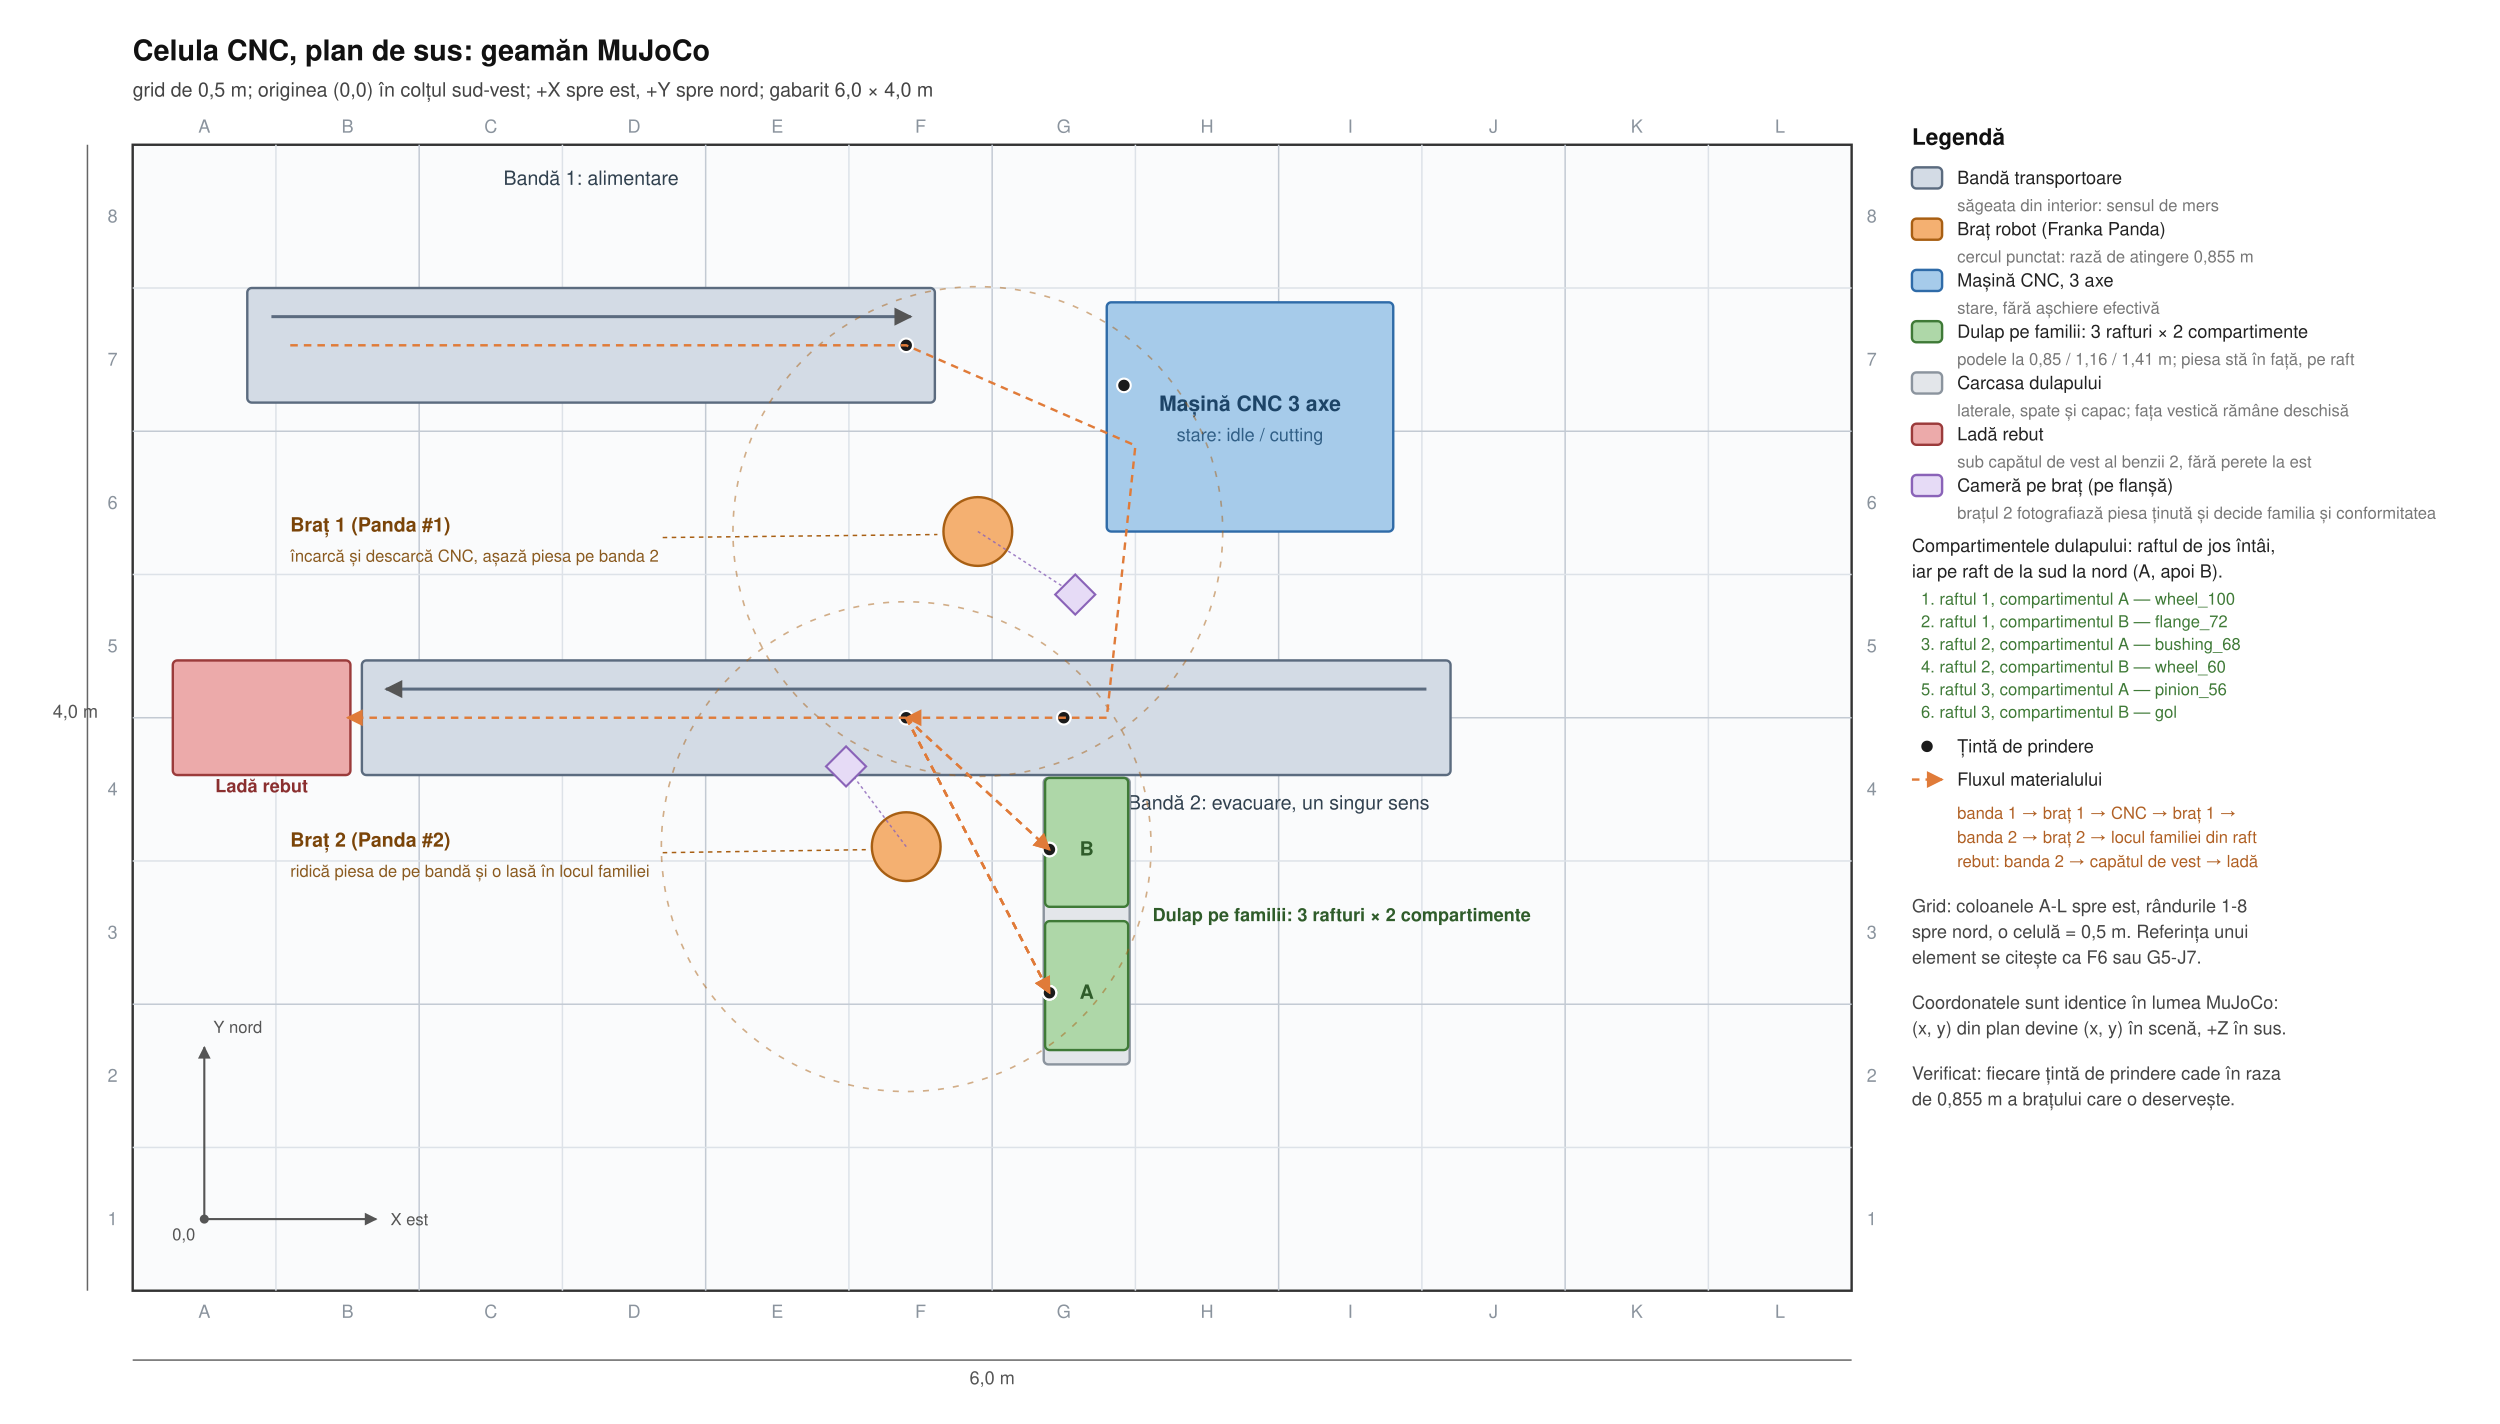
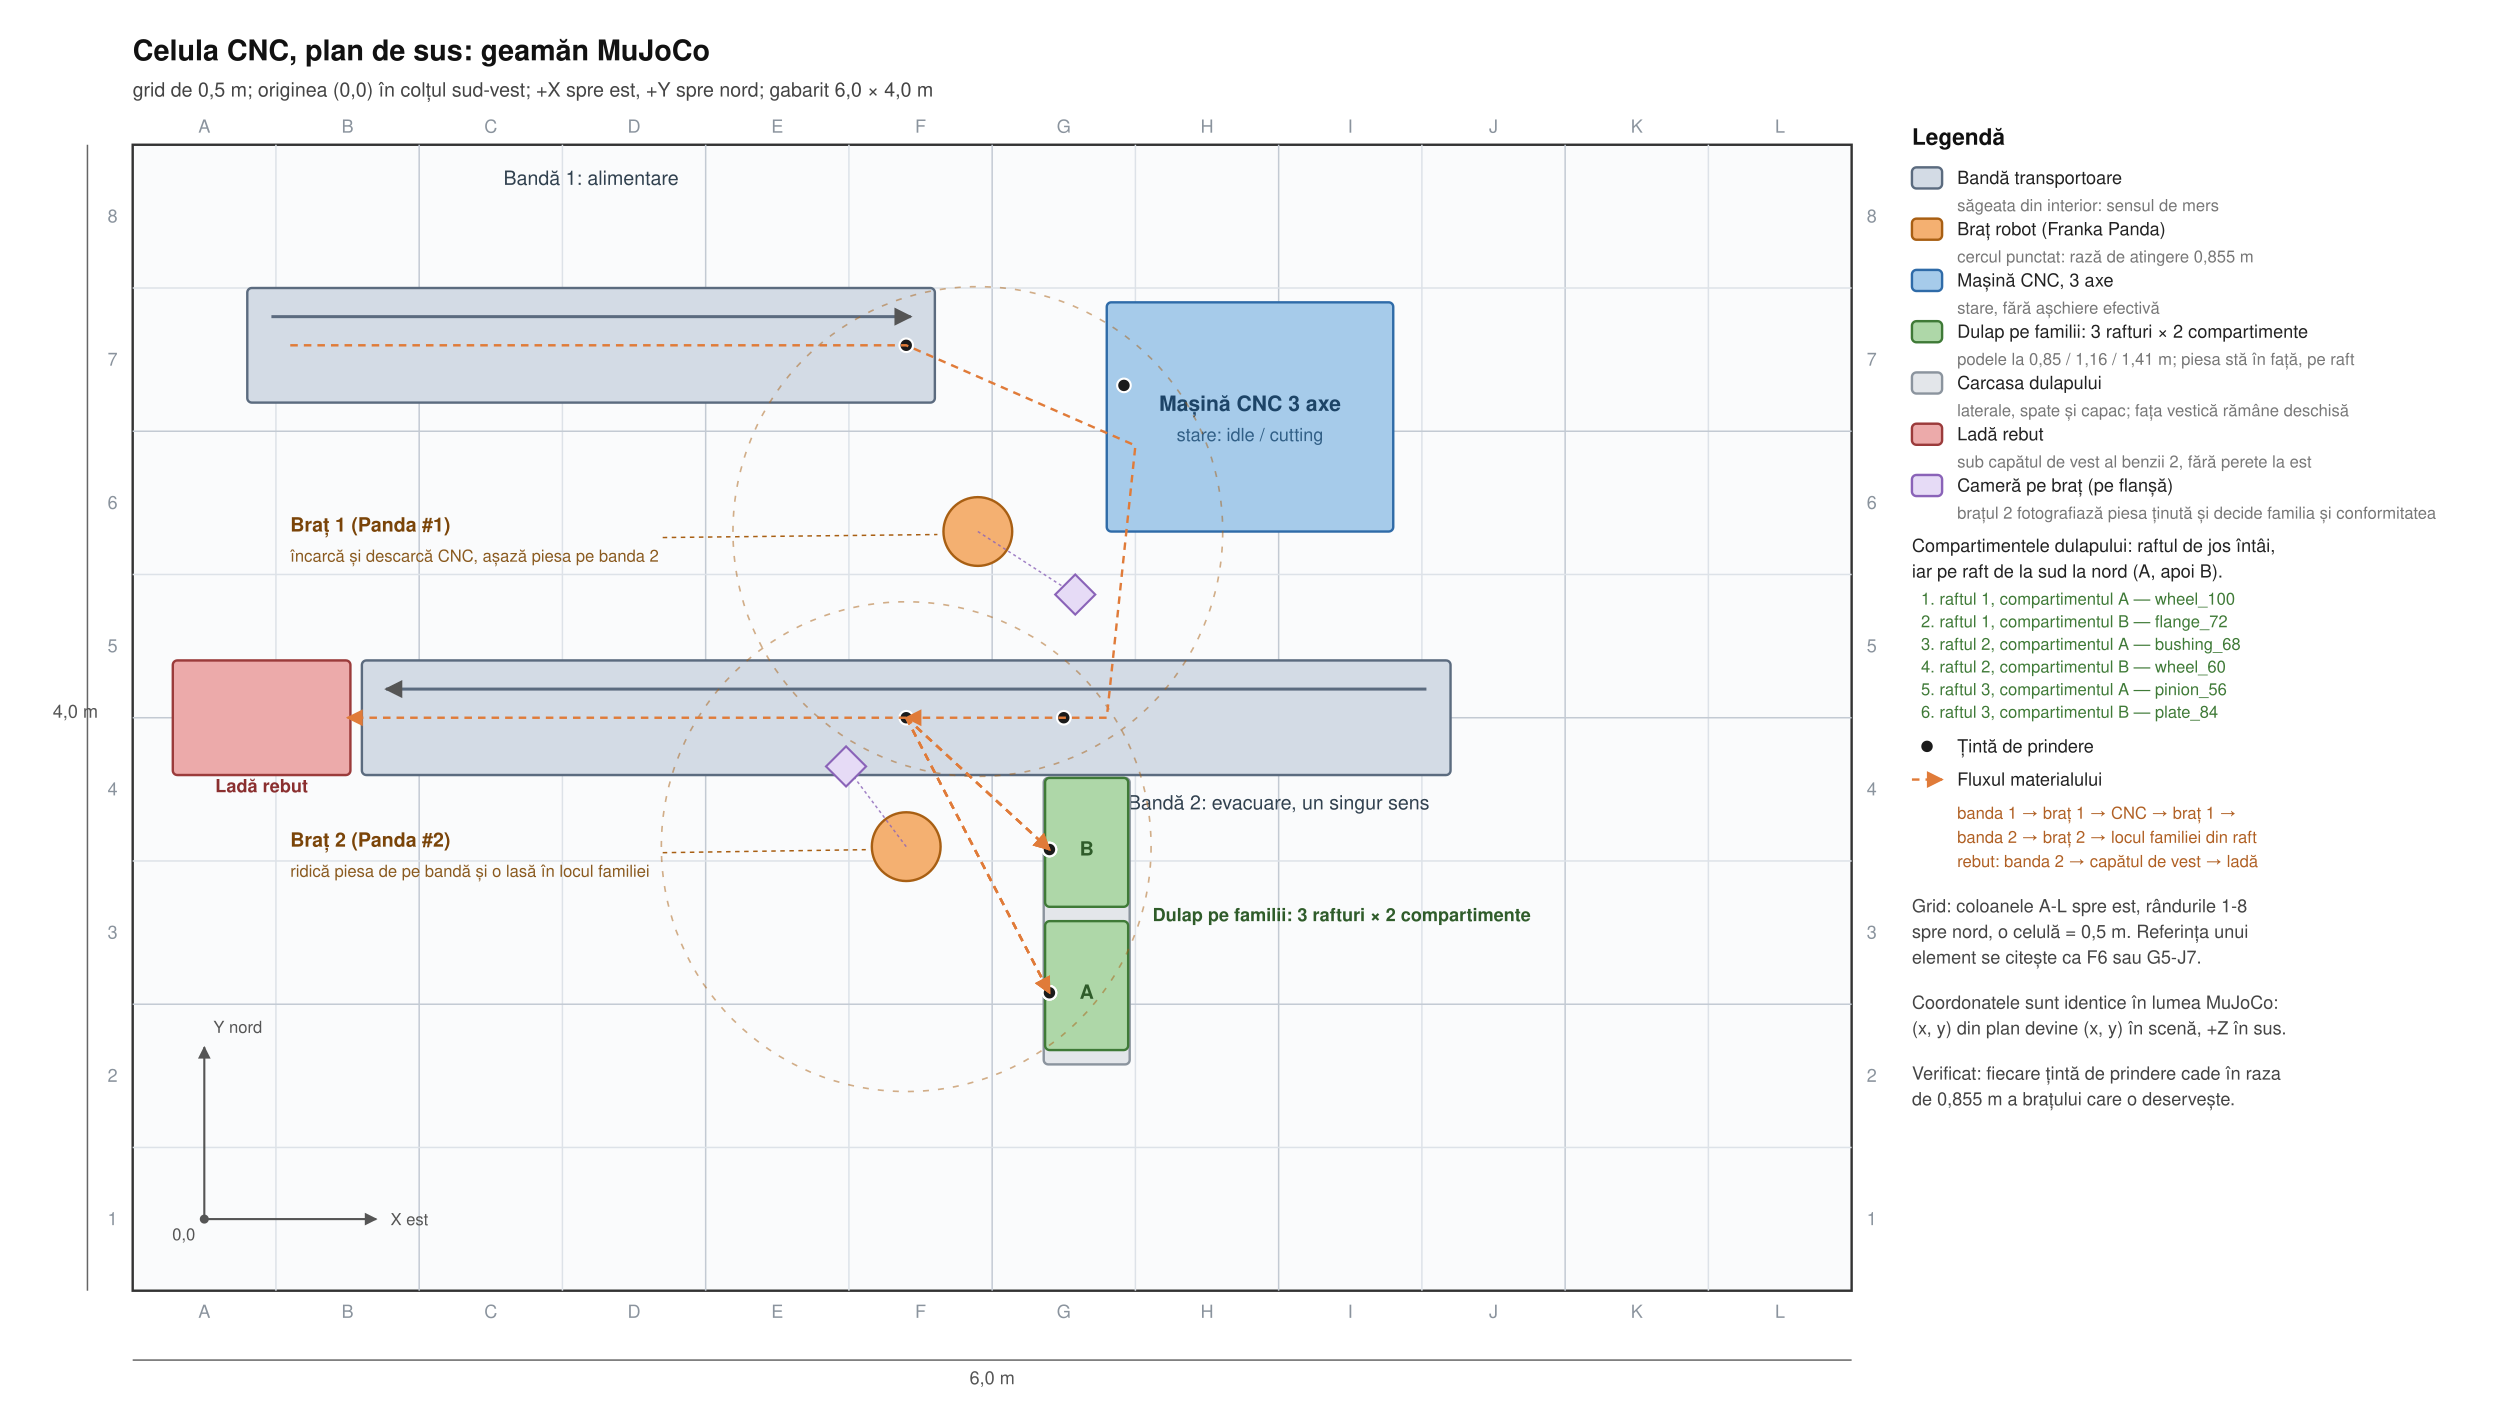
<svg xmlns="http://www.w3.org/2000/svg" width="1658" height="944" viewBox="0 0 1658 944" font-family="Helvetica, Arial, sans-serif">
  <defs>
    <marker id="arrow" viewBox="0 0 10 10" refX="9" refY="5" markerWidth="7" markerHeight="7" orient="auto-start-reverse">
      <path d="M 0 0 L 10 5 L 0 10 z" fill="#e07b39" />
    </marker>
    <marker id="arrow-gray" viewBox="0 0 10 10" refX="9" refY="5" markerWidth="6" markerHeight="6" orient="auto-start-reverse">
      <path d="M 0 0 L 10 5 L 0 10 z" fill="#555" />
    </marker>
  </defs>
  <rect x="0.0" y="0.0" width="1658.0" height="944.0" rx="0" fill="#ffffff" stroke="#ffffff" stroke-width="1.6" />
  <text x="88.0" y="40.0" font-size="19" text-anchor="start" fill="#111" font-weight="bold" opacity="1.00">Celula CNC, plan de sus: geamăn MuJoCo</text>
  <text x="88.0" y="64.0" font-size="13" text-anchor="start" fill="#444" font-weight="normal" opacity="1.00">grid de 0,5 m; originea (0,0) în colțul sud-vest; +X spre est, +Y spre nord; gabarit 6,0 × 4,0 m</text>
  <rect x="88.0" y="96.0" width="1140.0" height="760.0" rx="0" fill="#fafbfc" stroke="#333" stroke-width="1.6" />
  <line x1="183.0" y1="856.0" x2="183.0" y2="96.0" stroke="#dde2e8" stroke-width="1.0" />
  <line x1="278.0" y1="856.0" x2="278.0" y2="96.0" stroke="#c3cad3" stroke-width="1.0" />
  <line x1="373.0" y1="856.0" x2="373.0" y2="96.0" stroke="#dde2e8" stroke-width="1.0" />
  <line x1="468.0" y1="856.0" x2="468.0" y2="96.0" stroke="#c3cad3" stroke-width="1.0" />
  <line x1="563.0" y1="856.0" x2="563.0" y2="96.0" stroke="#dde2e8" stroke-width="1.0" />
  <line x1="658.0" y1="856.0" x2="658.0" y2="96.0" stroke="#c3cad3" stroke-width="1.0" />
  <line x1="753.0" y1="856.0" x2="753.0" y2="96.0" stroke="#dde2e8" stroke-width="1.0" />
  <line x1="848.0" y1="856.0" x2="848.0" y2="96.0" stroke="#c3cad3" stroke-width="1.0" />
  <line x1="943.0" y1="856.0" x2="943.0" y2="96.0" stroke="#dde2e8" stroke-width="1.0" />
  <line x1="1038.0" y1="856.0" x2="1038.0" y2="96.0" stroke="#c3cad3" stroke-width="1.0" />
  <line x1="1133.0" y1="856.0" x2="1133.0" y2="96.0" stroke="#dde2e8" stroke-width="1.0" />
  <line x1="88.0" y1="761.0" x2="1228.0" y2="761.0" stroke="#dde2e8" stroke-width="1.0" />
  <line x1="88.0" y1="666.0" x2="1228.0" y2="666.0" stroke="#c3cad3" stroke-width="1.0" />
  <line x1="88.0" y1="571.0" x2="1228.0" y2="571.0" stroke="#dde2e8" stroke-width="1.0" />
  <line x1="88.0" y1="476.0" x2="1228.0" y2="476.0" stroke="#c3cad3" stroke-width="1.0" />
  <line x1="88.0" y1="381.0" x2="1228.0" y2="381.0" stroke="#dde2e8" stroke-width="1.0" />
  <line x1="88.0" y1="286.0" x2="1228.0" y2="286.0" stroke="#c3cad3" stroke-width="1.0" />
  <line x1="88.0" y1="191.0" x2="1228.0" y2="191.0" stroke="#dde2e8" stroke-width="1.0" />
  <text x="135.5" y="88.0" font-size="12" text-anchor="middle" fill="#8a939d" font-weight="normal" opacity="1.00">A</text>
  <text x="135.5" y="874.0" font-size="12" text-anchor="middle" fill="#8a939d" font-weight="normal" opacity="1.00">A</text>
  <text x="230.5" y="88.0" font-size="12" text-anchor="middle" fill="#8a939d" font-weight="normal" opacity="1.00">B</text>
  <text x="230.5" y="874.0" font-size="12" text-anchor="middle" fill="#8a939d" font-weight="normal" opacity="1.00">B</text>
  <text x="325.5" y="88.0" font-size="12" text-anchor="middle" fill="#8a939d" font-weight="normal" opacity="1.00">C</text>
  <text x="325.5" y="874.0" font-size="12" text-anchor="middle" fill="#8a939d" font-weight="normal" opacity="1.00">C</text>
  <text x="420.5" y="88.0" font-size="12" text-anchor="middle" fill="#8a939d" font-weight="normal" opacity="1.00">D</text>
  <text x="420.5" y="874.0" font-size="12" text-anchor="middle" fill="#8a939d" font-weight="normal" opacity="1.00">D</text>
  <text x="515.5" y="88.0" font-size="12" text-anchor="middle" fill="#8a939d" font-weight="normal" opacity="1.00">E</text>
  <text x="515.5" y="874.0" font-size="12" text-anchor="middle" fill="#8a939d" font-weight="normal" opacity="1.00">E</text>
  <text x="610.5" y="88.0" font-size="12" text-anchor="middle" fill="#8a939d" font-weight="normal" opacity="1.00">F</text>
  <text x="610.5" y="874.0" font-size="12" text-anchor="middle" fill="#8a939d" font-weight="normal" opacity="1.00">F</text>
  <text x="705.5" y="88.0" font-size="12" text-anchor="middle" fill="#8a939d" font-weight="normal" opacity="1.00">G</text>
  <text x="705.5" y="874.0" font-size="12" text-anchor="middle" fill="#8a939d" font-weight="normal" opacity="1.00">G</text>
  <text x="800.5" y="88.0" font-size="12" text-anchor="middle" fill="#8a939d" font-weight="normal" opacity="1.00">H</text>
  <text x="800.5" y="874.0" font-size="12" text-anchor="middle" fill="#8a939d" font-weight="normal" opacity="1.00">H</text>
  <text x="895.5" y="88.0" font-size="12" text-anchor="middle" fill="#8a939d" font-weight="normal" opacity="1.00">I</text>
  <text x="895.5" y="874.0" font-size="12" text-anchor="middle" fill="#8a939d" font-weight="normal" opacity="1.00">I</text>
  <text x="990.5" y="88.0" font-size="12" text-anchor="middle" fill="#8a939d" font-weight="normal" opacity="1.00">J</text>
  <text x="990.5" y="874.0" font-size="12" text-anchor="middle" fill="#8a939d" font-weight="normal" opacity="1.00">J</text>
  <text x="1085.5" y="88.0" font-size="12" text-anchor="middle" fill="#8a939d" font-weight="normal" opacity="1.00">K</text>
  <text x="1085.5" y="874.0" font-size="12" text-anchor="middle" fill="#8a939d" font-weight="normal" opacity="1.00">K</text>
  <text x="1180.5" y="88.0" font-size="12" text-anchor="middle" fill="#8a939d" font-weight="normal" opacity="1.00">L</text>
  <text x="1180.5" y="874.0" font-size="12" text-anchor="middle" fill="#8a939d" font-weight="normal" opacity="1.00">L</text>
  <text x="78.0" y="812.5" font-size="12" text-anchor="end" fill="#8a939d" font-weight="normal" opacity="1.00">1</text>
  <text x="1238.0" y="812.5" font-size="12" text-anchor="start" fill="#8a939d" font-weight="normal" opacity="1.00">1</text>
  <text x="78.0" y="717.5" font-size="12" text-anchor="end" fill="#8a939d" font-weight="normal" opacity="1.00">2</text>
  <text x="1238.0" y="717.5" font-size="12" text-anchor="start" fill="#8a939d" font-weight="normal" opacity="1.00">2</text>
  <text x="78.0" y="622.5" font-size="12" text-anchor="end" fill="#8a939d" font-weight="normal" opacity="1.00">3</text>
  <text x="1238.0" y="622.5" font-size="12" text-anchor="start" fill="#8a939d" font-weight="normal" opacity="1.00">3</text>
  <text x="78.0" y="527.5" font-size="12" text-anchor="end" fill="#8a939d" font-weight="normal" opacity="1.00">4</text>
  <text x="1238.0" y="527.5" font-size="12" text-anchor="start" fill="#8a939d" font-weight="normal" opacity="1.00">4</text>
  <text x="78.0" y="432.5" font-size="12" text-anchor="end" fill="#8a939d" font-weight="normal" opacity="1.00">5</text>
  <text x="1238.0" y="432.5" font-size="12" text-anchor="start" fill="#8a939d" font-weight="normal" opacity="1.00">5</text>
  <text x="78.0" y="337.5" font-size="12" text-anchor="end" fill="#8a939d" font-weight="normal" opacity="1.00">6</text>
  <text x="1238.0" y="337.5" font-size="12" text-anchor="start" fill="#8a939d" font-weight="normal" opacity="1.00">6</text>
  <text x="78.0" y="242.5" font-size="12" text-anchor="end" fill="#8a939d" font-weight="normal" opacity="1.00">7</text>
  <text x="1238.0" y="242.5" font-size="12" text-anchor="start" fill="#8a939d" font-weight="normal" opacity="1.00">7</text>
  <text x="78.0" y="147.5" font-size="12" text-anchor="end" fill="#8a939d" font-weight="normal" opacity="1.00">8</text>
  <text x="1238.0" y="147.5" font-size="12" text-anchor="start" fill="#8a939d" font-weight="normal" opacity="1.00">8</text>
  <rect x="164.0" y="191.0" width="456.0" height="76.0" rx="3" fill="#d3dbe5" stroke="#5b6b7f" stroke-width="1.6" />
  <line x1="180.0" y1="210.0" x2="604.0" y2="210.0" stroke="#5b6b7f" stroke-width="2.0" marker-end="url(#arrow-gray)" />
  <text x="392.0" y="122.6" font-size="13" text-anchor="middle" fill="#31414f" font-weight="normal" opacity="1.00">Bandă 1: alimentare</text>
  <rect x="240.0" y="438.0" width="722.0" height="76.0" rx="3" fill="#d3dbe5" stroke="#5b6b7f" stroke-width="1.6" />
  <line x1="946.0" y1="457.0" x2="256.0" y2="457.0" stroke="#5b6b7f" stroke-width="2.0" marker-end="url(#arrow-gray)" />
  <text x="848.0" y="536.8" font-size="13" text-anchor="middle" fill="#31414f" font-weight="normal" opacity="1.00">Bandă 2: evacuare, un singur sens</text>
  <rect x="734.0" y="200.5" width="190.0" height="152.0" rx="3" fill="#a6cbea" stroke="#2f6ba8" stroke-width="1.6" />
  <rect x="114.6" y="438.0" width="117.8" height="76.0" rx="3" fill="#ecaaaa" stroke="#9b3b3b" stroke-width="1.6" />
  <text x="829.0" y="272.5" font-size="14" text-anchor="middle" fill="#1d4467" font-weight="bold" opacity="1.00">Mașină CNC 3 axe</text>
  <text x="829.0" y="292.5" font-size="12" text-anchor="middle" fill="#315f86" font-weight="normal" opacity="1.00">stare: idle / cutting</text>
  <rect x="692.2" y="515.9" width="57.0" height="190.0" rx="3" fill="#e3e6ea" stroke="#8b949e" stroke-width="1.6" />
  <rect x="693.1" y="610.9" width="55.1" height="85.5" rx="3" fill="#aed7a8" stroke="#3f7a37" stroke-width="1.6" />
  <text x="720.7" y="662.4" font-size="13" text-anchor="middle" fill="#2f5c2a" font-weight="bold" opacity="1.00">A</text>
  <rect x="693.1" y="515.9" width="55.1" height="85.5" rx="3" fill="#aed7a8" stroke="#3f7a37" stroke-width="1.6" />
  <text x="720.7" y="567.4" font-size="13" text-anchor="middle" fill="#2f5c2a" font-weight="bold" opacity="1.00">B</text>
  <circle cx="648.5" cy="352.5" r="162.4" fill="none" stroke="#a85f13" stroke-width="1.1" stroke-dasharray="4 6" opacity="0.5" />
  <circle cx="648.5" cy="352.5" r="22.8" fill="#f4b071" stroke="#a85f13" stroke-width="1.6" />
  <text x="192.5" y="352.5" font-size="13" text-anchor="start" fill="#7a4408" font-weight="bold" opacity="1.00">Braț 1 (Panda #1)</text>
  <text x="192.5" y="372.5" font-size="11" text-anchor="start" fill="#8a5a1f" font-weight="normal" opacity="1.00">încarcă și descarcă CNC, așază piesa pe banda 2</text>
  <line x1="439.5" y1="356.5" x2="621.7" y2="354.5" stroke="#a85f13" stroke-width="1.0" stroke-dasharray="3 3" />
  <line x1="648.5" y1="352.5" x2="713.1" y2="394.3" stroke="#8a63b8" stroke-width="1.0" stroke-dasharray="2 2" opacity="0.80" />
  <path d="M 713.1 381.0 L 726.4 394.3 L 713.1 407.6 L 699.8 394.3 Z" fill="#e6dbf6" stroke="#8a63b8" stroke-width="1.4" />
  <circle cx="601.0" cy="561.5" r="162.4" fill="none" stroke="#a85f13" stroke-width="1.1" stroke-dasharray="4 6" opacity="0.5" />
  <circle cx="601.0" cy="561.5" r="22.8" fill="#f4b071" stroke="#a85f13" stroke-width="1.6" />
  <text x="192.5" y="561.5" font-size="13" text-anchor="start" fill="#7a4408" font-weight="bold" opacity="1.00">Braț 2 (Panda #2)</text>
  <text x="192.5" y="581.5" font-size="11" text-anchor="start" fill="#8a5a1f" font-weight="normal" opacity="1.00">ridică piesa de pe bandă și o lasă în locul familiei</text>
  <line x1="439.5" y1="565.5" x2="574.2" y2="563.5" stroke="#a85f13" stroke-width="1.0" stroke-dasharray="3 3" />
  <line x1="601.0" y1="561.5" x2="561.1" y2="508.3" stroke="#8a63b8" stroke-width="1.0" stroke-dasharray="2 2" opacity="0.80" />
  <path d="M 561.1 495.0 L 574.4 508.3 L 561.1 521.6 L 547.8 508.3 Z" fill="#e6dbf6" stroke="#8a63b8" stroke-width="1.4" />
  <line x1="135.5" y1="808.5" x2="249.5" y2="808.5" stroke="#555" stroke-width="1.4" marker-end="url(#arrow-gray)" />
  <text x="259.0" y="812.5" font-size="11" text-anchor="start" fill="#555" font-weight="normal" opacity="1.00">X est</text>
  <line x1="135.5" y1="808.5" x2="135.5" y2="694.5" stroke="#555" stroke-width="1.4" marker-end="url(#arrow-gray)" />
  <text x="141.5" y="685.0" font-size="11" text-anchor="start" fill="#555" font-weight="normal" opacity="1.00">Y nord</text>
  <circle cx="135.5" cy="808.5" r="3" fill="#555" />
  <text x="129.5" y="822.5" font-size="11" text-anchor="end" fill="#555" font-weight="normal" opacity="1.00">0,0</text>
  <circle cx="601.0" cy="229.0" r="4.5" fill="#1b1b1b" stroke="#ffffff" stroke-width="1.4" />
  <circle cx="745.4" cy="255.6" r="4.5" fill="#1b1b1b" stroke="#ffffff" stroke-width="1.4" />
  <circle cx="705.5" cy="476.0" r="4.5" fill="#1b1b1b" stroke="#ffffff" stroke-width="1.4" />
  <circle cx="601.0" cy="476.0" r="4.5" fill="#1b1b1b" stroke="#ffffff" stroke-width="1.4" />
  <circle cx="696.0" cy="658.4" r="4.5" fill="#1b1b1b" stroke="#ffffff" stroke-width="1.4" />
  <circle cx="696.0" cy="563.4" r="4.5" fill="#1b1b1b" stroke="#ffffff" stroke-width="1.4" />
  <circle cx="696.0" cy="658.4" r="4.5" fill="#1b1b1b" stroke="#ffffff" stroke-width="1.4" />
  <circle cx="696.0" cy="563.4" r="4.5" fill="#1b1b1b" stroke="#ffffff" stroke-width="1.4" />
  <circle cx="696.0" cy="658.4" r="4.5" fill="#1b1b1b" stroke="#ffffff" stroke-width="1.4" />
+   <circle cx="696.0" cy="563.4" r="4.5" fill="#1b1b1b" stroke="#ffffff" stroke-width="1.4" />
  <text x="764.4" y="610.9" font-size="12" text-anchor="start" fill="#2f5c2a" font-weight="bold" opacity="1.00">Dulap pe familii: 3 rafturi × 2 compartimente</text>
  <text x="173.5" y="525.4" font-size="12" text-anchor="middle" fill="#8a2f2f" font-weight="bold" opacity="1.00">Ladă rebut</text>
  <polyline points="192.5,229.0 601.0,229.0 753.0,295.5 734.0,476.0 601.0,476.0" fill="none" stroke="#e07b39" stroke-width="1.6" stroke-dasharray="5 4" marker-end="url(#arrow)" />
  <polyline points="601.0,476.0 696.0,658.4" fill="none" stroke="#e07b39" stroke-width="1.6" stroke-dasharray="5 4" marker-end="url(#arrow)" />
  <polyline points="601.0,476.0 696.0,563.4" fill="none" stroke="#e07b39" stroke-width="1.6" stroke-dasharray="5 4" marker-end="url(#arrow)" />
  <polyline points="601.0,476.0 696.0,658.4" fill="none" stroke="#e07b39" stroke-width="1.6" stroke-dasharray="5 4" marker-end="url(#arrow)" />
  <polyline points="601.0,476.0 696.0,563.4" fill="none" stroke="#e07b39" stroke-width="1.6" stroke-dasharray="5 4" marker-end="url(#arrow)" />
  <polyline points="601.0,476.0 696.0,658.4" fill="none" stroke="#e07b39" stroke-width="1.6" stroke-dasharray="5 4" marker-end="url(#arrow)" />
+   <polyline points="601.0,476.0 696.0,563.4" fill="none" stroke="#e07b39" stroke-width="1.6" stroke-dasharray="5 4" marker-end="url(#arrow)" />
  <polyline points="601.0,476.0 230.5,476.0" fill="none" stroke="#e07b39" stroke-width="1.6" stroke-dasharray="5 4" marker-end="url(#arrow)" />
  <line x1="88.0" y1="902.0" x2="1228.0" y2="902.0" stroke="#666" stroke-width="1.0" />
  <text x="658.0" y="918.0" font-size="12" text-anchor="middle" fill="#555" font-weight="normal" opacity="1.00">6,0 m</text>
  <line x1="58.0" y1="856.0" x2="58.0" y2="96.0" stroke="#666" stroke-width="1.0" />
  <text x="50.0" y="476.0" font-size="12" text-anchor="middle" fill="#555" font-weight="normal" opacity="1.00">4,0 m</text>
  <text x="1268.0" y="96.0" font-size="15" text-anchor="start" fill="#111" font-weight="bold" opacity="1.00">Legendă</text>
  <rect x="1268.0" y="111.0" width="20.0" height="14.0" rx="3" fill="#d3dbe5" stroke="#5b6b7f" stroke-width="1.6" />
  <text x="1298.0" y="122.0" font-size="12" text-anchor="start" fill="#222" font-weight="normal" opacity="1.00">Bandă transportoare</text>
  <text x="1298.0" y="140.0" font-size="11" text-anchor="start" fill="#777" font-weight="normal" opacity="1.00">săgeata din interior: sensul de mers</text>
  <rect x="1268.0" y="145.0" width="20.0" height="14.0" rx="3" fill="#f4b071" stroke="#a85f13" stroke-width="1.6" />
  <text x="1298.0" y="156.0" font-size="12" text-anchor="start" fill="#222" font-weight="normal" opacity="1.00">Braț robot (Franka Panda)</text>
  <text x="1298.0" y="174.0" font-size="11" text-anchor="start" fill="#777" font-weight="normal" opacity="1.00">cercul punctat: rază de atingere 0,855 m</text>
  <rect x="1268.0" y="179.0" width="20.0" height="14.0" rx="3" fill="#a6cbea" stroke="#2f6ba8" stroke-width="1.6" />
  <text x="1298.0" y="190.0" font-size="12" text-anchor="start" fill="#222" font-weight="normal" opacity="1.00">Mașină CNC, 3 axe</text>
  <text x="1298.0" y="208.0" font-size="11" text-anchor="start" fill="#777" font-weight="normal" opacity="1.00">stare, fără așchiere efectivă</text>
  <rect x="1268.0" y="213.0" width="20.0" height="14.0" rx="3" fill="#aed7a8" stroke="#3f7a37" stroke-width="1.6" />
  <text x="1298.0" y="224.0" font-size="12" text-anchor="start" fill="#222" font-weight="normal" opacity="1.00">Dulap pe familii: 3 rafturi × 2 compartimente</text>
  <text x="1298.0" y="242.0" font-size="11" text-anchor="start" fill="#777" font-weight="normal" opacity="1.00">podele la 0,85 / 1,16 / 1,41 m; piesa stă în față, pe raft</text>
  <rect x="1268.0" y="247.0" width="20.0" height="14.0" rx="3" fill="#e3e6ea" stroke="#8b949e" stroke-width="1.6" />
  <text x="1298.0" y="258.0" font-size="12" text-anchor="start" fill="#222" font-weight="normal" opacity="1.00">Carcasa dulapului</text>
  <text x="1298.0" y="276.0" font-size="11" text-anchor="start" fill="#777" font-weight="normal" opacity="1.00">laterale, spate și capac; fața vestică rămâne deschisă</text>
  <rect x="1268.0" y="281.0" width="20.0" height="14.0" rx="3" fill="#ecaaaa" stroke="#9b3b3b" stroke-width="1.6" />
  <text x="1298.0" y="292.0" font-size="12" text-anchor="start" fill="#222" font-weight="normal" opacity="1.00">Ladă rebut</text>
  <text x="1298.0" y="310.0" font-size="11" text-anchor="start" fill="#777" font-weight="normal" opacity="1.00">sub capătul de vest al benzii 2, fără perete la est</text>
  <rect x="1268.0" y="315.0" width="20.0" height="14.0" rx="3" fill="#e6dbf6" stroke="#8a63b8" stroke-width="1.6" />
  <text x="1298.0" y="326.0" font-size="12" text-anchor="start" fill="#222" font-weight="normal" opacity="1.00">Cameră pe braț (pe flanșă)</text>
  <text x="1298.0" y="344.0" font-size="11" text-anchor="start" fill="#777" font-weight="normal" opacity="1.00">brațul 2 fotografiază piesa ținută și decide familia și conformitatea</text>
  <text x="1268.0" y="366.0" font-size="12" text-anchor="start" fill="#222" font-weight="normal" opacity="1.00">Compartimentele dulapului: raftul de jos întâi,</text>
  <text x="1268.0" y="383.0" font-size="12" text-anchor="start" fill="#222" font-weight="normal" opacity="1.00">iar pe raft de la sud la nord (A, apoi B).</text>
  <text x="1274.0" y="401.0" font-size="11" text-anchor="start" fill="#3f7a37" font-weight="normal" opacity="1.00">1. raftul 1, compartimentul A — wheel_100</text>
  <text x="1274.0" y="416.0" font-size="11" text-anchor="start" fill="#3f7a37" font-weight="normal" opacity="1.00">2. raftul 1, compartimentul B — flange_72</text>
  <text x="1274.0" y="431.0" font-size="11" text-anchor="start" fill="#3f7a37" font-weight="normal" opacity="1.00">3. raftul 2, compartimentul A — bushing_68</text>
  <text x="1274.0" y="446.0" font-size="11" text-anchor="start" fill="#3f7a37" font-weight="normal" opacity="1.00">4. raftul 2, compartimentul B — wheel_60</text>
  <text x="1274.0" y="461.0" font-size="11" text-anchor="start" fill="#3f7a37" font-weight="normal" opacity="1.00">5. raftul 3, compartimentul A — pinion_56</text>
-   <text x="1274.0" y="476.0" font-size="11" text-anchor="start" fill="#3f7a37" font-weight="normal" opacity="1.00">6. raftul 3, compartimentul B — gol</text>
+   <text x="1274.0" y="476.0" font-size="11" text-anchor="start" fill="#3f7a37" font-weight="normal" opacity="1.00">6. raftul 3, compartimentul B — plate_84</text>
  <circle cx="1278.0" cy="495.0" r="4.5" fill="#1b1b1b" stroke="#fff" stroke-width="1.4" />
  <text x="1298.0" y="499.0" font-size="12" text-anchor="start" fill="#222" font-weight="normal" opacity="1.00">Țintă de prindere</text>
  <line x1="1268.0" y1="517.0" x2="1288.0" y2="517.0" stroke="#e07b39" stroke-width="1.6" stroke-dasharray="5 4" marker-end="url(#arrow)" />
  <text x="1298.0" y="521.0" font-size="12" text-anchor="start" fill="#222" font-weight="normal" opacity="1.00">Fluxul materialului</text>
  <text x="1298.0" y="543.0" font-size="11" text-anchor="start" fill="#b06024" font-weight="normal" opacity="1.00">banda 1 → braț 1 → CNC → braț 1 →</text>
  <text x="1298.0" y="559.0" font-size="11" text-anchor="start" fill="#b06024" font-weight="normal" opacity="1.00">banda 2 → braț 2 → locul familiei din raft</text>
  <text x="1298.0" y="575.0" font-size="11" text-anchor="start" fill="#b06024" font-weight="normal" opacity="1.00">rebut: banda 2 → capătul de vest → ladă</text>
  <text x="1268.0" y="605.0" font-size="12" text-anchor="start" fill="#444" font-weight="normal" opacity="1.00">Grid: coloanele A-L spre est, rândurile 1-8</text>
  <text x="1268.0" y="622.0" font-size="12" text-anchor="start" fill="#444" font-weight="normal" opacity="1.00">spre nord, o celulă = 0,5 m. Referința unui</text>
  <text x="1268.0" y="639.0" font-size="12" text-anchor="start" fill="#444" font-weight="normal" opacity="1.00">element se citește ca F6 sau G5-J7.</text>
  <text x="1268.0" y="669.0" font-size="12" text-anchor="start" fill="#444" font-weight="normal" opacity="1.00">Coordonatele sunt identice în lumea MuJoCo:</text>
  <text x="1268.0" y="686.0" font-size="12" text-anchor="start" fill="#444" font-weight="normal" opacity="1.00">(x, y) din plan devine (x, y) în scenă, +Z în sus.</text>
  <text x="1268.0" y="716.0" font-size="12" text-anchor="start" fill="#444" font-weight="normal" opacity="1.00">Verificat: fiecare țintă de prindere cade în raza</text>
  <text x="1268.0" y="733.0" font-size="12" text-anchor="start" fill="#444" font-weight="normal" opacity="1.00">de 0,855 m a brațului care o deservește.</text>
</svg>
